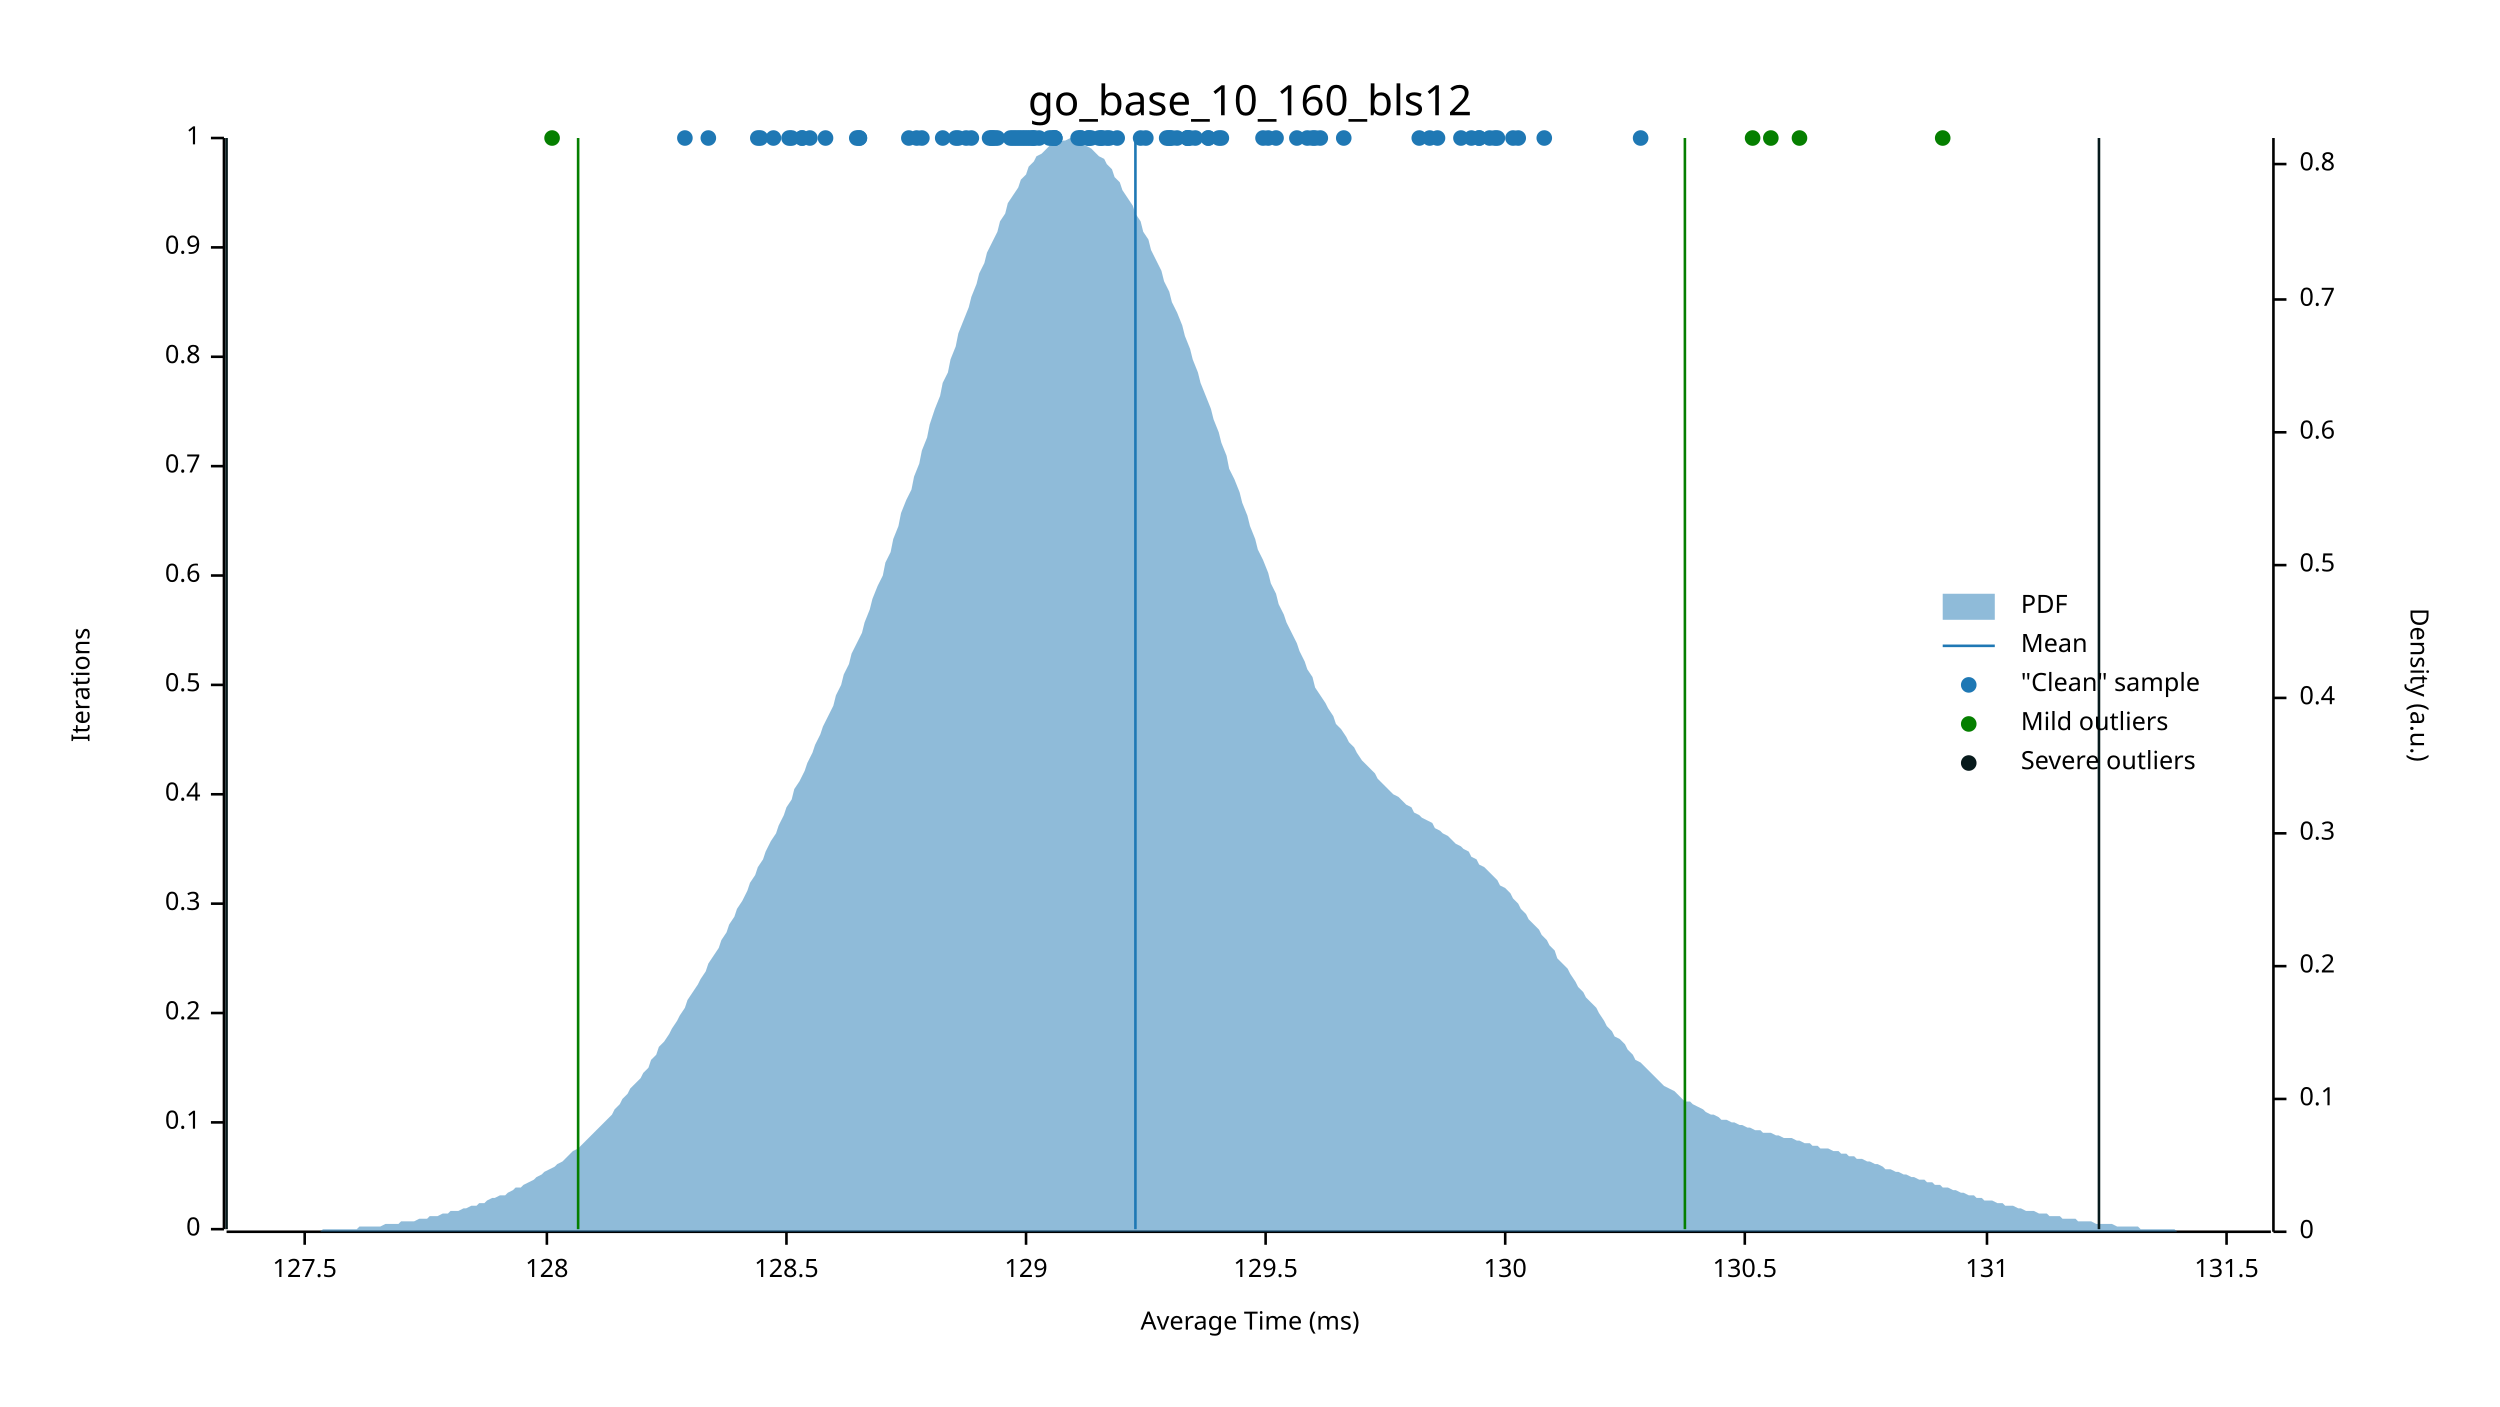
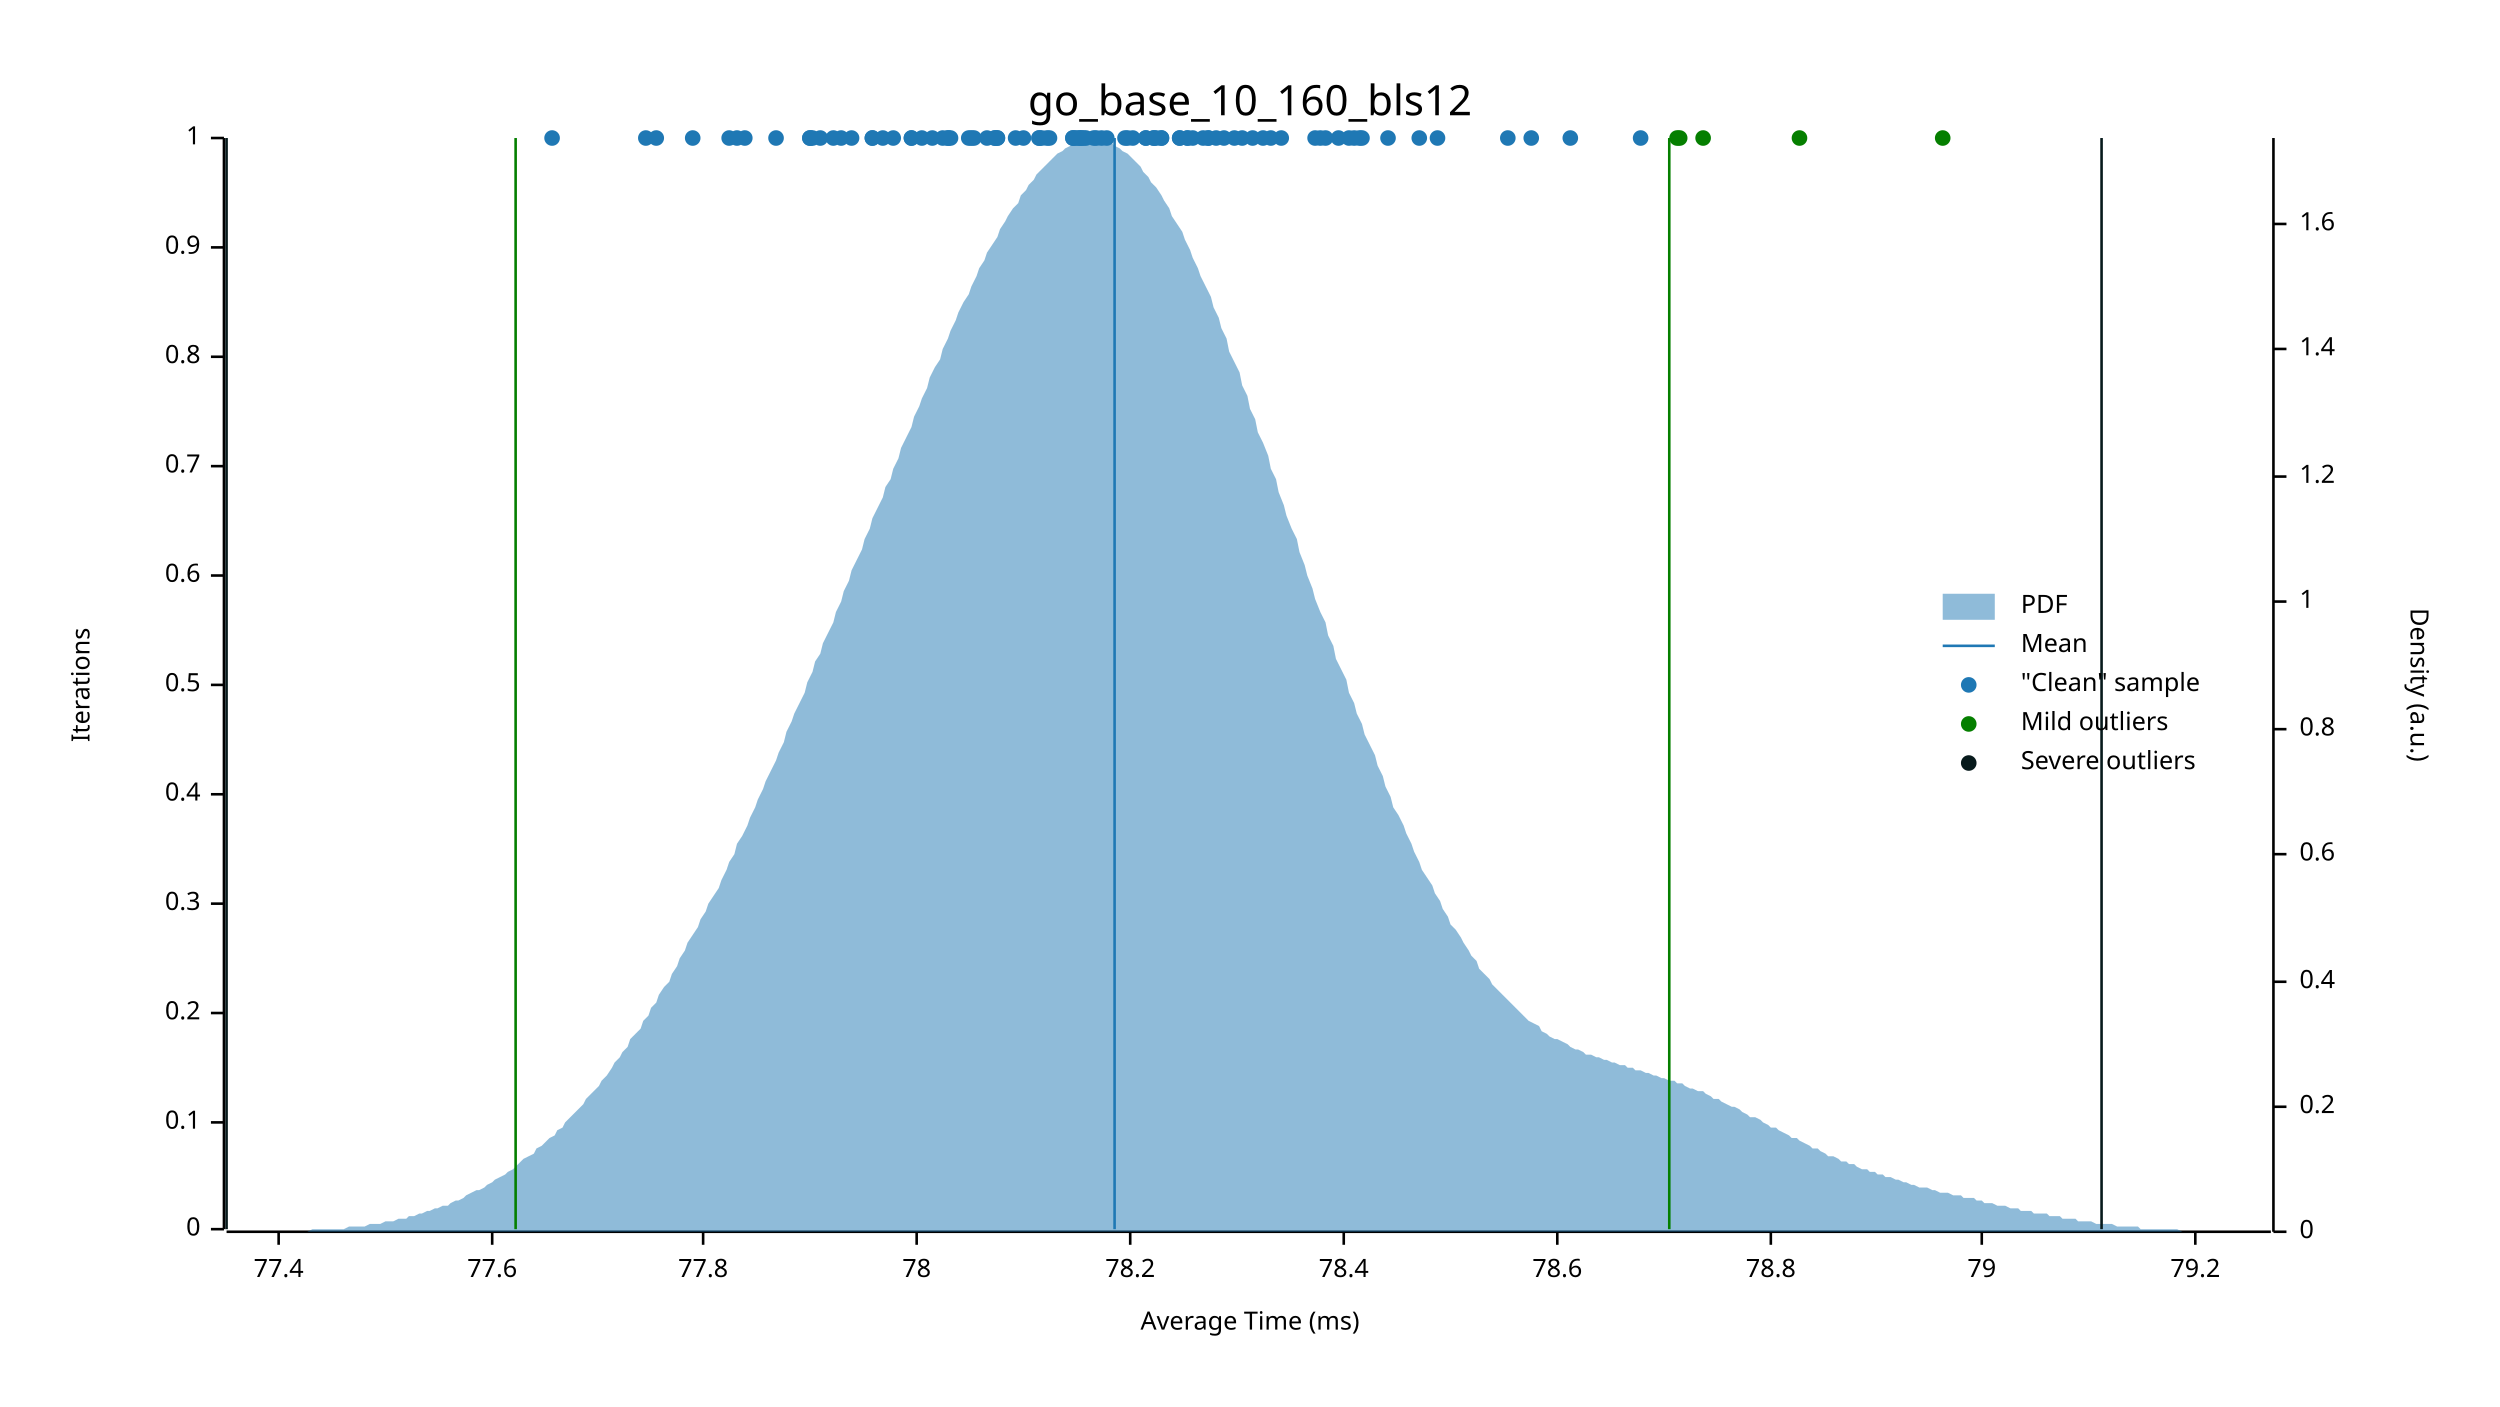
<svg xmlns="http://www.w3.org/2000/svg" width="960" height="540" viewBox="0 0 960 540">
  <text x="480" y="32" dy="0.76em" text-anchor="middle" font-family="sans-serif" font-size="16.129" opacity="1" fill="#000000">
go_base_10_160_bls12
</text>
  <text x="27" y="263" dy="0.76em" text-anchor="middle" font-family="sans-serif" font-size="9.677" opacity="1" fill="#000000" transform="rotate(270, 27, 263)">
Iterations
</text>
  <text x="480" y="513" dy="-0.5ex" text-anchor="middle" font-family="sans-serif" font-size="9.677" opacity="1" fill="#000000">
Average Time (ms)
</text>
  <polyline fill="none" opacity="1" stroke="#000000" stroke-width="1" points="86,53 86,472 " />
  <text x="77" y="472" dy="0.5ex" text-anchor="end" font-family="sans-serif" font-size="9.677" opacity="1" fill="#000000">
0
</text>
  <polyline fill="none" opacity="1" stroke="#000000" stroke-width="1" points="81,472 86,472 " />
  <text x="77" y="431" dy="0.5ex" text-anchor="end" font-family="sans-serif" font-size="9.677" opacity="1" fill="#000000">
0.1
</text>
  <polyline fill="none" opacity="1" stroke="#000000" stroke-width="1" points="81,431 86,431 " />
  <text x="77" y="389" dy="0.5ex" text-anchor="end" font-family="sans-serif" font-size="9.677" opacity="1" fill="#000000">
0.2
</text>
  <polyline fill="none" opacity="1" stroke="#000000" stroke-width="1" points="81,389 86,389 " />
  <text x="77" y="347" dy="0.5ex" text-anchor="end" font-family="sans-serif" font-size="9.677" opacity="1" fill="#000000">
0.3
</text>
  <polyline fill="none" opacity="1" stroke="#000000" stroke-width="1" points="81,347 86,347 " />
  <text x="77" y="305" dy="0.5ex" text-anchor="end" font-family="sans-serif" font-size="9.677" opacity="1" fill="#000000">
0.4
</text>
  <polyline fill="none" opacity="1" stroke="#000000" stroke-width="1" points="81,305 86,305 " />
  <text x="77" y="263" dy="0.5ex" text-anchor="end" font-family="sans-serif" font-size="9.677" opacity="1" fill="#000000">
0.5
</text>
  <polyline fill="none" opacity="1" stroke="#000000" stroke-width="1" points="81,263 86,263 " />
  <text x="77" y="221" dy="0.5ex" text-anchor="end" font-family="sans-serif" font-size="9.677" opacity="1" fill="#000000">
0.6
</text>
  <polyline fill="none" opacity="1" stroke="#000000" stroke-width="1" points="81,221 86,221 " />
  <text x="77" y="179" dy="0.5ex" text-anchor="end" font-family="sans-serif" font-size="9.677" opacity="1" fill="#000000">
0.7
</text>
  <polyline fill="none" opacity="1" stroke="#000000" stroke-width="1" points="81,179 86,179 " />
  <text x="77" y="137" dy="0.5ex" text-anchor="end" font-family="sans-serif" font-size="9.677" opacity="1" fill="#000000">
0.8
</text>
  <polyline fill="none" opacity="1" stroke="#000000" stroke-width="1" points="81,137 86,137 " />
  <text x="77" y="95" dy="0.5ex" text-anchor="end" font-family="sans-serif" font-size="9.677" opacity="1" fill="#000000">
0.9
</text>
  <polyline fill="none" opacity="1" stroke="#000000" stroke-width="1" points="81,95 86,95 " />
  <text x="77" y="53" dy="0.5ex" text-anchor="end" font-family="sans-serif" font-size="9.677" opacity="1" fill="#000000">
1
</text>
  <polyline fill="none" opacity="1" stroke="#000000" stroke-width="1" points="81,53 86,53 " />
  <polyline fill="none" opacity="1" stroke="#000000" stroke-width="1" points="87,473 872,473 " />
-   <text x="117" y="483" dy="0.76em" text-anchor="middle" font-family="sans-serif" font-size="9.677" opacity="1" fill="#000000">
- 127.5
- </text>
-   <polyline fill="none" opacity="1" stroke="#000000" stroke-width="1" points="117,473 117,478 " />
-   <text x="210" y="483" dy="0.76em" text-anchor="middle" font-family="sans-serif" font-size="9.677" opacity="1" fill="#000000">
- 128
- </text>
-   <polyline fill="none" opacity="1" stroke="#000000" stroke-width="1" points="210,473 210,478 " />
-   <text x="302" y="483" dy="0.76em" text-anchor="middle" font-family="sans-serif" font-size="9.677" opacity="1" fill="#000000">
- 128.5
- </text>
-   <polyline fill="none" opacity="1" stroke="#000000" stroke-width="1" points="302,473 302,478 " />
-   <text x="394" y="483" dy="0.76em" text-anchor="middle" font-family="sans-serif" font-size="9.677" opacity="1" fill="#000000">
- 129
- </text>
-   <polyline fill="none" opacity="1" stroke="#000000" stroke-width="1" points="394,473 394,478 " />
-   <text x="486" y="483" dy="0.76em" text-anchor="middle" font-family="sans-serif" font-size="9.677" opacity="1" fill="#000000">
- 129.5
- </text>
-   <polyline fill="none" opacity="1" stroke="#000000" stroke-width="1" points="486,473 486,478 " />
-   <text x="578" y="483" dy="0.76em" text-anchor="middle" font-family="sans-serif" font-size="9.677" opacity="1" fill="#000000">
- 130
- </text>
-   <polyline fill="none" opacity="1" stroke="#000000" stroke-width="1" points="578,473 578,478 " />
-   <text x="670" y="483" dy="0.76em" text-anchor="middle" font-family="sans-serif" font-size="9.677" opacity="1" fill="#000000">
- 130.5
- </text>
-   <polyline fill="none" opacity="1" stroke="#000000" stroke-width="1" points="670,473 670,478 " />
-   <text x="763" y="483" dy="0.76em" text-anchor="middle" font-family="sans-serif" font-size="9.677" opacity="1" fill="#000000">
- 131
- </text>
-   <polyline fill="none" opacity="1" stroke="#000000" stroke-width="1" points="763,473 763,478 " />
-   <text x="855" y="483" dy="0.76em" text-anchor="middle" font-family="sans-serif" font-size="9.677" opacity="1" fill="#000000">
- 131.5
- </text>
-   <polyline fill="none" opacity="1" stroke="#000000" stroke-width="1" points="855,473 855,478 " />
+   <text x="107" y="483" dy="0.76em" text-anchor="middle" font-family="sans-serif" font-size="9.677" opacity="1" fill="#000000">
+ 77.4
+ </text>
+   <polyline fill="none" opacity="1" stroke="#000000" stroke-width="1" points="107,473 107,478 " />
+   <text x="189" y="483" dy="0.76em" text-anchor="middle" font-family="sans-serif" font-size="9.677" opacity="1" fill="#000000">
+ 77.6
+ </text>
+   <polyline fill="none" opacity="1" stroke="#000000" stroke-width="1" points="189,473 189,478 " />
+   <text x="270" y="483" dy="0.76em" text-anchor="middle" font-family="sans-serif" font-size="9.677" opacity="1" fill="#000000">
+ 77.8
+ </text>
+   <polyline fill="none" opacity="1" stroke="#000000" stroke-width="1" points="270,473 270,478 " />
+   <text x="352" y="483" dy="0.76em" text-anchor="middle" font-family="sans-serif" font-size="9.677" opacity="1" fill="#000000">
+ 78
+ </text>
+   <polyline fill="none" opacity="1" stroke="#000000" stroke-width="1" points="352,473 352,478 " />
+   <text x="434" y="483" dy="0.76em" text-anchor="middle" font-family="sans-serif" font-size="9.677" opacity="1" fill="#000000">
+ 78.2
+ </text>
+   <polyline fill="none" opacity="1" stroke="#000000" stroke-width="1" points="434,473 434,478 " />
+   <text x="516" y="483" dy="0.76em" text-anchor="middle" font-family="sans-serif" font-size="9.677" opacity="1" fill="#000000">
+ 78.4
+ </text>
+   <polyline fill="none" opacity="1" stroke="#000000" stroke-width="1" points="516,473 516,478 " />
+   <text x="598" y="483" dy="0.76em" text-anchor="middle" font-family="sans-serif" font-size="9.677" opacity="1" fill="#000000">
+ 78.6
+ </text>
+   <polyline fill="none" opacity="1" stroke="#000000" stroke-width="1" points="598,473 598,478 " />
+   <text x="680" y="483" dy="0.76em" text-anchor="middle" font-family="sans-serif" font-size="9.677" opacity="1" fill="#000000">
+ 78.8
+ </text>
+   <polyline fill="none" opacity="1" stroke="#000000" stroke-width="1" points="680,473 680,478 " />
+   <text x="761" y="483" dy="0.76em" text-anchor="middle" font-family="sans-serif" font-size="9.677" opacity="1" fill="#000000">
+ 79
+ </text>
+   <polyline fill="none" opacity="1" stroke="#000000" stroke-width="1" points="761,473 761,478 " />
+   <text x="843" y="483" dy="0.76em" text-anchor="middle" font-family="sans-serif" font-size="9.677" opacity="1" fill="#000000">
+ 79.2
+ </text>
+   <polyline fill="none" opacity="1" stroke="#000000" stroke-width="1" points="843,473 843,478 " />
  <text x="933" y="263" dy="0.76em" text-anchor="middle" font-family="sans-serif" font-size="9.677" opacity="1" fill="#000000" transform="rotate(90, 933, 263)">
Density (a.u.)
</text>
  <polyline fill="none" opacity="1" stroke="#000000" stroke-width="1" points="873,53 873,473 " />
  <text x="883" y="473" dy="0.5ex" text-anchor="start" font-family="sans-serif" font-size="9.677" opacity="1" fill="#000000">
0
</text>
  <polyline fill="none" opacity="1" stroke="#000000" stroke-width="1" points="873,473 878,473 " />
-   <text x="883" y="422" dy="0.5ex" text-anchor="start" font-family="sans-serif" font-size="9.677" opacity="1" fill="#000000">
- 0.1
- </text>
-   <polyline fill="none" opacity="1" stroke="#000000" stroke-width="1" points="873,422 878,422 " />
-   <text x="883" y="371" dy="0.5ex" text-anchor="start" font-family="sans-serif" font-size="9.677" opacity="1" fill="#000000">
+   <text x="883" y="425" dy="0.5ex" text-anchor="start" font-family="sans-serif" font-size="9.677" opacity="1" fill="#000000">
0.2
</text>
-   <polyline fill="none" opacity="1" stroke="#000000" stroke-width="1" points="873,371 878,371 " />
-   <text x="883" y="320" dy="0.5ex" text-anchor="start" font-family="sans-serif" font-size="9.677" opacity="1" fill="#000000">
- 0.3
- </text>
-   <polyline fill="none" opacity="1" stroke="#000000" stroke-width="1" points="873,320 878,320 " />
-   <text x="883" y="268" dy="0.5ex" text-anchor="start" font-family="sans-serif" font-size="9.677" opacity="1" fill="#000000">
+   <polyline fill="none" opacity="1" stroke="#000000" stroke-width="1" points="873,425 878,425 " />
+   <text x="883" y="377" dy="0.5ex" text-anchor="start" font-family="sans-serif" font-size="9.677" opacity="1" fill="#000000">
0.4
</text>
-   <polyline fill="none" opacity="1" stroke="#000000" stroke-width="1" points="873,268 878,268 " />
-   <text x="883" y="217" dy="0.5ex" text-anchor="start" font-family="sans-serif" font-size="9.677" opacity="1" fill="#000000">
- 0.5
- </text>
-   <polyline fill="none" opacity="1" stroke="#000000" stroke-width="1" points="873,217 878,217 " />
-   <text x="883" y="166" dy="0.5ex" text-anchor="start" font-family="sans-serif" font-size="9.677" opacity="1" fill="#000000">
+   <polyline fill="none" opacity="1" stroke="#000000" stroke-width="1" points="873,377 878,377 " />
+   <text x="883" y="328" dy="0.5ex" text-anchor="start" font-family="sans-serif" font-size="9.677" opacity="1" fill="#000000">
0.6
</text>
-   <polyline fill="none" opacity="1" stroke="#000000" stroke-width="1" points="873,166 878,166 " />
-   <text x="883" y="115" dy="0.5ex" text-anchor="start" font-family="sans-serif" font-size="9.677" opacity="1" fill="#000000">
- 0.7
- </text>
-   <polyline fill="none" opacity="1" stroke="#000000" stroke-width="1" points="873,115 878,115 " />
-   <text x="883" y="63" dy="0.5ex" text-anchor="start" font-family="sans-serif" font-size="9.677" opacity="1" fill="#000000">
+   <polyline fill="none" opacity="1" stroke="#000000" stroke-width="1" points="873,328 878,328 " />
+   <text x="883" y="280" dy="0.5ex" text-anchor="start" font-family="sans-serif" font-size="9.677" opacity="1" fill="#000000">
0.8
</text>
-   <polyline fill="none" opacity="1" stroke="#000000" stroke-width="1" points="873,63 878,63 " />
-   <polygon opacity="0.5" fill="#1F78B4" points="87,473 88,473 90,473 91,473 93,473 94,473 96,473 98,473 99,473 101,473 102,473 104,473 105,473 107,473 109,473 110,473 112,473 113,473 115,473 116,473 118,473 120,473 121,473 123,473 124,472 126,472 127,472 129,472 131,472 132,472 134,472 135,472 137,472 138,471 140,471 142,471 143,471 145,471 146,471 148,470 150,470 151,470 153,470 154,469 156,469 157,469 159,469 161,468 162,468 164,468 165,467 167,467 168,467 170,466 172,466 173,465 175,465 176,465 178,464 179,464 181,463 183,463 184,462 186,462 187,461 189,460 190,460 192,459 194,459 195,458 197,457 198,456 200,456 201,455 203,454 205,453 206,452 208,451 209,450 211,449 213,448 214,447 216,446 217,445 219,443 220,442 222,441 224,439 225,438 227,436 228,435 230,433 231,432 233,430 235,428 236,426 238,424 239,422 241,420 242,418 244,416 246,414 247,412 249,410 250,407 252,405 253,402 255,400 257,397 258,395 260,392 261,390 263,387 264,384 266,381 268,378 269,376 271,373 272,370 274,367 276,364 277,361 279,358 280,355 282,352 283,349 285,346 287,342 288,339 290,336 291,333 293,330 294,327 296,323 298,320 299,317 301,313 302,310 304,307 305,303 307,300 309,296 310,293 312,289 313,286 315,282 316,279 318,275 320,271 321,267 323,263 324,259 326,255 327,251 329,247 331,243 332,239 334,234 335,230 337,225 339,221 340,216 342,212 343,207 345,202 346,197 348,192 350,188 351,183 353,178 354,173 356,168 357,163 359,157 361,152 362,147 364,143 365,138 367,133 368,128 370,123 372,118 373,114 375,109 376,105 378,101 379,97 381,93 383,89 384,85 386,82 387,78 389,75 391,72 392,69 394,67 395,64 397,62 398,60 400,59 402,57 403,56 405,55 406,54 408,54 409,54 411,53 413,54 414,54 416,55 417,56 419,57 420,58 422,60 424,61 425,63 427,65 428,68 430,70 431,73 433,76 435,79 436,82 438,85 439,89 441,92 442,96 444,100 446,104 447,108 449,112 450,116 452,120 454,125 455,129 457,134 458,138 460,143 461,147 463,152 465,157 466,161 468,166 469,170 471,175 472,180 474,184 476,189 477,193 479,198 480,202 482,207 483,211 485,215 487,220 488,224 490,228 491,232 493,236 494,239 496,243 498,247 499,250 501,254 502,257 504,260 505,264 507,267 509,270 510,272 512,275 513,278 515,280 517,283 518,285 520,287 521,289 523,292 524,293 526,295 528,297 529,299 531,301 532,302 534,304 535,305 537,306 539,308 540,309 542,310 543,312 545,313 546,314 548,315 550,316 551,318 553,319 554,320 556,321 557,322 559,324 561,325 562,326 564,327 565,329 567,330 568,332 570,333 572,335 573,336 575,338 576,340 578,341 580,343 581,345 583,347 584,349 586,351 587,353 589,355 591,357 592,359 594,361 595,363 597,365 598,368 600,370 602,372 603,374 605,377 606,379 608,381 609,383 611,385 613,387 614,389 616,392 617,394 619,396 620,398 622,399 624,401 625,403 627,405 628,407 630,408 632,410 633,411 635,413 636,414 638,416 639,417 641,418 643,419 644,420 646,422 647,423 649,423 650,424 652,425 654,426 655,427 657,428 658,428 660,429 661,430 663,430 665,431 666,431 668,432 669,432 671,433 672,433 674,434 676,434 677,435 679,435 680,435 682,436 683,436 685,437 687,437 688,437 690,438 691,438 693,439 695,439 696,440 698,440 699,441 701,441 702,441 704,442 706,442 707,443 709,443 710,444 712,444 713,445 715,445 717,446 718,446 720,447 721,447 723,448 724,449 726,449 728,450 729,450 731,451 732,451 734,452 735,452 737,453 739,453 740,454 742,454 743,455 745,455 746,456 748,456 750,457 751,457 753,458 754,458 756,459 758,459 759,460 761,460 762,461 764,461 765,461 767,462 769,462 770,463 772,463 773,463 775,464 776,464 778,465 780,465 781,465 783,466 784,466 786,466 787,467 789,467 791,467 792,468 794,468 795,468 797,468 798,469 800,469 802,469 803,469 805,470 806,470 808,470 809,470 811,470 813,471 814,471 816,471 817,471 819,471 821,471 822,472 824,472 825,472 827,472 828,472 830,472 832,472 833,472 835,472 836,473 838,473 839,473 841,473 843,473 844,473 846,473 847,473 849,473 850,473 852,473 854,473 855,473 857,473 858,473 860,473 861,473 863,473 865,473 866,473 868,473 869,473 871,473 873,473 873,473 87,473 " />
-   <polyline fill="none" opacity="1" stroke="#1F78B4" stroke-width="1" points="436,472 436,53 " />
-   <polyline fill="none" opacity="1" stroke="#057F00" stroke-width="1" points="222,472 222,53 " />
-   <polyline fill="none" opacity="1" stroke="#057F00" stroke-width="1" points="647,472 647,53 " />
+   <polyline fill="none" opacity="1" stroke="#000000" stroke-width="1" points="873,280 878,280 " />
+   <text x="883" y="231" dy="0.5ex" text-anchor="start" font-family="sans-serif" font-size="9.677" opacity="1" fill="#000000">
+ 1
+ </text>
+   <polyline fill="none" opacity="1" stroke="#000000" stroke-width="1" points="873,231 878,231 " />
+   <text x="883" y="183" dy="0.5ex" text-anchor="start" font-family="sans-serif" font-size="9.677" opacity="1" fill="#000000">
+ 1.2
+ </text>
+   <polyline fill="none" opacity="1" stroke="#000000" stroke-width="1" points="873,183 878,183 " />
+   <text x="883" y="134" dy="0.5ex" text-anchor="start" font-family="sans-serif" font-size="9.677" opacity="1" fill="#000000">
+ 1.4
+ </text>
+   <polyline fill="none" opacity="1" stroke="#000000" stroke-width="1" points="873,134 878,134 " />
+   <text x="883" y="86" dy="0.5ex" text-anchor="start" font-family="sans-serif" font-size="9.677" opacity="1" fill="#000000">
+ 1.6
+ </text>
+   <polyline fill="none" opacity="1" stroke="#000000" stroke-width="1" points="873,86 878,86 " />
+   <polygon opacity="0.5" fill="#1F78B4" points="87,473 88,473 90,473 91,473 93,473 94,473 96,473 98,473 99,473 101,473 102,473 104,473 105,473 107,473 109,473 110,473 112,473 113,473 115,473 116,473 118,473 120,472 121,472 123,472 124,472 126,472 127,472 129,472 131,472 132,472 134,471 135,471 137,471 138,471 140,471 142,470 143,470 145,470 146,470 148,469 150,469 151,469 153,468 154,468 156,468 157,467 159,467 161,466 162,466 164,465 165,465 167,464 168,464 170,463 172,463 173,462 175,461 176,461 178,460 179,459 181,458 183,457 184,457 186,456 187,455 189,454 190,453 192,452 194,451 195,450 197,449 198,448 200,446 201,445 203,444 205,443 206,441 208,440 209,439 211,437 213,436 214,434 216,433 217,431 219,429 220,428 222,426 224,424 225,422 227,420 228,419 230,417 231,415 233,413 235,410 236,408 238,406 239,404 241,402 242,399 244,397 246,395 247,392 249,390 250,387 252,385 253,382 255,379 257,377 258,374 260,371 261,368 263,365 264,362 266,359 268,356 269,353 271,350 272,347 274,344 276,341 277,338 279,334 280,331 282,328 283,324 285,321 287,317 288,314 290,310 291,307 293,303 294,300 296,296 298,292 299,289 301,285 302,281 304,277 305,274 307,270 309,266 310,262 312,258 313,254 315,251 316,247 318,243 320,239 321,235 323,231 324,227 326,223 327,219 329,215 331,211 332,207 334,203 335,199 337,195 339,191 340,187 342,184 343,180 345,176 346,172 348,168 350,164 351,160 353,156 354,153 356,149 357,145 359,141 361,138 362,134 364,130 365,127 367,123 368,120 370,116 372,113 373,110 375,106 376,103 378,100 379,97 381,94 383,91 384,88 386,85 387,83 389,80 391,78 392,75 394,73 395,71 397,69 398,67 400,65 402,63 403,62 405,60 406,59 408,58 409,57 411,56 413,55 414,54 416,54 417,54 419,54 420,53 422,54 424,54 425,54 427,55 428,56 430,57 431,58 433,59 435,61 436,62 438,64 439,66 441,68 442,70 444,72 446,75 447,77 449,80 450,83 452,86 454,89 455,92 457,96 458,99 460,103 461,106 463,110 465,114 466,118 468,122 469,126 471,130 472,135 474,139 476,143 477,148 479,152 480,157 482,161 483,166 485,170 487,175 488,180 490,184 491,189 493,194 494,198 496,203 498,207 499,212 501,217 502,221 504,226 505,230 507,235 509,239 510,244 512,248 513,253 515,257 517,261 518,266 520,270 521,274 523,278 524,282 526,286 528,290 529,294 531,298 532,302 534,306 535,310 537,313 539,317 540,320 542,324 543,327 545,331 546,334 548,337 550,340 551,343 553,346 554,349 556,352 557,355 559,357 561,360 562,362 564,365 565,367 567,369 568,372 570,374 572,376 573,378 575,380 576,381 578,383 580,385 581,386 583,388 584,389 586,391 587,392 589,393 591,394 592,396 594,397 595,398 597,399 598,399 600,400 602,401 603,402 605,403 606,403 608,404 609,405 611,405 613,406 614,406 616,407 617,407 619,408 620,408 622,409 624,409 625,410 627,410 628,411 630,411 632,412 633,412 635,413 636,413 638,414 639,414 641,415 643,415 644,416 646,416 647,417 649,418 650,418 652,419 654,419 655,420 657,421 658,422 660,422 661,423 663,424 665,425 666,425 668,426 669,427 671,428 672,429 674,429 676,430 677,431 679,432 680,433 682,433 683,434 685,435 687,436 688,437 690,437 691,438 693,439 695,440 696,441 698,441 699,442 701,443 702,444 704,444 706,445 707,446 709,446 710,447 712,447 713,448 715,449 717,449 718,450 720,450 721,451 723,451 724,452 726,452 728,453 729,453 731,454 732,454 734,455 735,455 737,456 739,456 740,456 742,457 743,457 745,458 746,458 748,458 750,459 751,459 753,459 754,460 756,460 758,460 759,461 761,461 762,462 764,462 765,462 767,463 769,463 770,463 772,464 773,464 775,464 776,465 778,465 780,465 781,466 783,466 784,466 786,466 787,467 789,467 791,467 792,468 794,468 795,468 797,468 798,469 800,469 802,469 803,469 805,470 806,470 808,470 809,470 811,470 813,471 814,471 816,471 817,471 819,471 821,471 822,472 824,472 825,472 827,472 828,472 830,472 832,472 833,472 835,472 836,472 838,473 839,473 841,473 843,473 844,473 846,473 847,473 849,473 850,473 852,473 854,473 855,473 857,473 858,473 860,473 861,473 863,473 865,473 866,473 868,473 869,473 871,473 873,473 873,473 87,473 " />
+   <polyline fill="none" opacity="1" stroke="#1F78B4" stroke-width="1" points="428,472 428,53 " />
+   <polyline fill="none" opacity="1" stroke="#057F00" stroke-width="1" points="198,472 198,53 " />
+   <polyline fill="none" opacity="1" stroke="#057F00" stroke-width="1" points="641,472 641,53 " />
  <polyline fill="none" opacity="1" stroke="#071A1C" stroke-width="1" points="87,472 87,53 " />
-   <polyline fill="none" opacity="1" stroke="#071A1C" stroke-width="1" points="806,472 806,53 " />
+   <polyline fill="none" opacity="1" stroke="#071A1C" stroke-width="1" points="807,472 807,53 " />
+   <circle cx="470" cy="53" r="3" opacity="1" fill="#1F78B4" stroke="none" stroke-width="1" />
+   <circle cx="425" cy="53" r="3" opacity="1" fill="#1F78B4" stroke="none" stroke-width="1" />
+   <circle cx="433" cy="53" r="3" opacity="1" fill="#1F78B4" stroke="none" stroke-width="1" />
+   <circle cx="421" cy="53" r="3" opacity="1" fill="#1F78B4" stroke="none" stroke-width="1" />
+   <circle cx="462" cy="53" r="3" opacity="1" fill="#1F78B4" stroke="none" stroke-width="1" />
+   <circle cx="403" cy="53" r="3" opacity="1" fill="#1F78B4" stroke="none" stroke-width="1" />
+   <circle cx="412" cy="53" r="3" opacity="1" fill="#1F78B4" stroke="none" stroke-width="1" />
+   <circle cx="298" cy="53" r="3" opacity="1" fill="#1F78B4" stroke="none" stroke-width="1" />
+   <circle cx="372" cy="53" r="3" opacity="1" fill="#1F78B4" stroke="none" stroke-width="1" />
+   <circle cx="440" cy="53" r="3" opacity="1" fill="#1F78B4" stroke="none" stroke-width="1" />
+   <circle cx="456" cy="53" r="3" opacity="1" fill="#1F78B4" stroke="none" stroke-width="1" />
+   <circle cx="416" cy="53" r="3" opacity="1" fill="#1F78B4" stroke="none" stroke-width="1" />
+   <circle cx="358" cy="53" r="3" opacity="1" fill="#1F78B4" stroke="none" stroke-width="1" />
+   <circle cx="523" cy="53" r="3" opacity="1" fill="#1F78B4" stroke="none" stroke-width="1" />
+   <circle cx="420" cy="53" r="3" opacity="1" fill="#1F78B4" stroke="none" stroke-width="1" />
+   <circle cx="505" cy="53" r="3" opacity="1" fill="#1F78B4" stroke="none" stroke-width="1" />
+   <circle cx="390" cy="53" r="3" opacity="1" fill="#1F78B4" stroke="none" stroke-width="1" />
+   <circle cx="311" cy="53" r="3" opacity="1" fill="#1F78B4" stroke="none" stroke-width="1" />
+   <circle cx="343" cy="53" r="3" opacity="1" fill="#1F78B4" stroke="none" stroke-width="1" />
+   <circle cx="399" cy="53" r="3" opacity="1" fill="#1F78B4" stroke="none" stroke-width="1" />
+   <circle cx="248" cy="53" r="3" opacity="1" fill="#1F78B4" stroke="none" stroke-width="1" />
+   <circle cx="464" cy="53" r="3" opacity="1" fill="#1F78B4" stroke="none" stroke-width="1" />
+   <circle cx="415" cy="53" r="3" opacity="1" fill="#1F78B4" stroke="none" stroke-width="1" />
+   <circle cx="446" cy="53" r="3" opacity="1" fill="#1F78B4" stroke="none" stroke-width="1" />
+   <circle cx="481" cy="53" r="3" opacity="1" fill="#1F78B4" stroke="none" stroke-width="1" />
+   <circle cx="252" cy="53" r="3" opacity="1" fill="#1F78B4" stroke="none" stroke-width="1" />
+   <circle cx="323" cy="53" r="3" opacity="1" fill="#1F78B4" stroke="none" stroke-width="1" />
+   <circle cx="400" cy="53" r="3" opacity="1" fill="#1F78B4" stroke="none" stroke-width="1" />
+   <circle cx="350" cy="53" r="3" opacity="1" fill="#1F78B4" stroke="none" stroke-width="1" />
+   <circle cx="402" cy="53" r="3" opacity="1" fill="#1F78B4" stroke="none" stroke-width="1" />
+   <circle cx="373" cy="53" r="3" opacity="1" fill="#1F78B4" stroke="none" stroke-width="1" />
+   <circle cx="453" cy="53" r="3" opacity="1" fill="#1F78B4" stroke="none" stroke-width="1" />
+   <circle cx="311" cy="53" r="3" opacity="1" fill="#1F78B4" stroke="none" stroke-width="1" />
+   <circle cx="413" cy="53" r="3" opacity="1" fill="#1F78B4" stroke="none" stroke-width="1" />
+   <circle cx="458" cy="53" r="3" opacity="1" fill="#1F78B4" stroke="none" stroke-width="1" />
+   <circle cx="383" cy="53" r="3" opacity="1" fill="#1F78B4" stroke="none" stroke-width="1" />
+   <circle cx="453" cy="53" r="3" opacity="1" fill="#1F78B4" stroke="none" stroke-width="1" />
+   <circle cx="364" cy="53" r="3" opacity="1" fill="#1F78B4" stroke="none" stroke-width="1" />
+   <circle cx="435" cy="53" r="3" opacity="1" fill="#1F78B4" stroke="none" stroke-width="1" />
+   <circle cx="212" cy="53" r="3" opacity="1" fill="#1F78B4" stroke="none" stroke-width="1" />
+   <circle cx="533" cy="53" r="3" opacity="1" fill="#1F78B4" stroke="none" stroke-width="1" />
+   <circle cx="514" cy="53" r="3" opacity="1" fill="#1F78B4" stroke="none" stroke-width="1" />
+   <circle cx="603" cy="53" r="3" opacity="1" fill="#1F78B4" stroke="none" stroke-width="1" />
+   <circle cx="474" cy="53" r="3" opacity="1" fill="#1F78B4" stroke="none" stroke-width="1" />
+   <circle cx="545" cy="53" r="3" opacity="1" fill="#1F78B4" stroke="none" stroke-width="1" />
+   <circle cx="374" cy="53" r="3" opacity="1" fill="#1F78B4" stroke="none" stroke-width="1" />
+   <circle cx="327" cy="53" r="3" opacity="1" fill="#1F78B4" stroke="none" stroke-width="1" />
+   <circle cx="362" cy="53" r="3" opacity="1" fill="#1F78B4" stroke="none" stroke-width="1" />
+   <circle cx="412" cy="53" r="3" opacity="1" fill="#1F78B4" stroke="none" stroke-width="1" />
+   <circle cx="423" cy="53" r="3" opacity="1" fill="#1F78B4" stroke="none" stroke-width="1" />
+   <circle cx="393" cy="53" r="3" opacity="1" fill="#1F78B4" stroke="none" stroke-width="1" />
+   <circle cx="350" cy="53" r="3" opacity="1" fill="#1F78B4" stroke="none" stroke-width="1" />
+   <circle cx="415" cy="53" r="3" opacity="1" fill="#1F78B4" stroke="none" stroke-width="1" />
+   <circle cx="446" cy="53" r="3" opacity="1" fill="#1F78B4" stroke="none" stroke-width="1" />
  <circle cx="630" cy="53" r="3" opacity="1" fill="#1F78B4" stroke="none" stroke-width="1" />
-   <circle cx="516" cy="53" r="3" opacity="1" fill="#1F78B4" stroke="none" stroke-width="1" />
-   <circle cx="429" cy="53" r="3" opacity="1" fill="#1F78B4" stroke="none" stroke-width="1" />
-   <circle cx="504" cy="53" r="3" opacity="1" fill="#1F78B4" stroke="none" stroke-width="1" />
+   <circle cx="354" cy="53" r="3" opacity="1" fill="#1F78B4" stroke="none" stroke-width="1" />
+   <circle cx="509" cy="53" r="3" opacity="1" fill="#1F78B4" stroke="none" stroke-width="1" />
+   <circle cx="382" cy="53" r="3" opacity="1" fill="#1F78B4" stroke="none" stroke-width="1" />
+   <circle cx="518" cy="53" r="3" opacity="1" fill="#1F78B4" stroke="none" stroke-width="1" />
+   <circle cx="283" cy="53" r="3" opacity="1" fill="#1F78B4" stroke="none" stroke-width="1" />
+   <circle cx="488" cy="53" r="3" opacity="1" fill="#1F78B4" stroke="none" stroke-width="1" />
+   <circle cx="335" cy="53" r="3" opacity="1" fill="#1F78B4" stroke="none" stroke-width="1" />
+   <circle cx="379" cy="53" r="3" opacity="1" fill="#1F78B4" stroke="none" stroke-width="1" />
+   <circle cx="417" cy="53" r="3" opacity="1" fill="#1F78B4" stroke="none" stroke-width="1" />
+   <circle cx="456" cy="53" r="3" opacity="1" fill="#1F78B4" stroke="none" stroke-width="1" />
+   <circle cx="383" cy="53" r="3" opacity="1" fill="#1F78B4" stroke="none" stroke-width="1" />
+   <circle cx="315" cy="53" r="3" opacity="1" fill="#1F78B4" stroke="none" stroke-width="1" />
+   <circle cx="464" cy="53" r="3" opacity="1" fill="#1F78B4" stroke="none" stroke-width="1" />
+   <circle cx="335" cy="53" r="3" opacity="1" fill="#1F78B4" stroke="none" stroke-width="1" />
+   <circle cx="443" cy="53" r="3" opacity="1" fill="#1F78B4" stroke="none" stroke-width="1" />
+   <circle cx="365" cy="53" r="3" opacity="1" fill="#1F78B4" stroke="none" stroke-width="1" />
+   <circle cx="280" cy="53" r="3" opacity="1" fill="#1F78B4" stroke="none" stroke-width="1" />
+   <circle cx="444" cy="53" r="3" opacity="1" fill="#1F78B4" stroke="none" stroke-width="1" />
+   <circle cx="552" cy="53" r="3" opacity="1" fill="#1F78B4" stroke="none" stroke-width="1" />
+   <circle cx="432" cy="53" r="3" opacity="1" fill="#1F78B4" stroke="none" stroke-width="1" />
+   <circle cx="588" cy="53" r="3" opacity="1" fill="#1F78B4" stroke="none" stroke-width="1" />
+   <circle cx="364" cy="53" r="3" opacity="1" fill="#1F78B4" stroke="none" stroke-width="1" />
+   <circle cx="312" cy="53" r="3" opacity="1" fill="#1F78B4" stroke="none" stroke-width="1" />
+   <circle cx="492" cy="53" r="3" opacity="1" fill="#1F78B4" stroke="none" stroke-width="1" />
+   <circle cx="443" cy="53" r="3" opacity="1" fill="#1F78B4" stroke="none" stroke-width="1" />
+   <circle cx="266" cy="53" r="3" opacity="1" fill="#1F78B4" stroke="none" stroke-width="1" />
+   <circle cx="520" cy="53" r="3" opacity="1" fill="#1F78B4" stroke="none" stroke-width="1" />
+   <circle cx="507" cy="53" r="3" opacity="1" fill="#1F78B4" stroke="none" stroke-width="1" />
  <circle cx="440" cy="53" r="3" opacity="1" fill="#1F78B4" stroke="none" stroke-width="1" />
-   <circle cx="381" cy="53" r="3" opacity="1" fill="#1F78B4" stroke="none" stroke-width="1" />
-   <circle cx="396" cy="53" r="3" opacity="1" fill="#1F78B4" stroke="none" stroke-width="1" />
-   <circle cx="457" cy="53" r="3" opacity="1" fill="#1F78B4" stroke="none" stroke-width="1" />
-   <circle cx="395" cy="53" r="3" opacity="1" fill="#1F78B4" stroke="none" stroke-width="1" />
-   <circle cx="352" cy="53" r="3" opacity="1" fill="#1F78B4" stroke="none" stroke-width="1" />
-   <circle cx="593" cy="53" r="3" opacity="1" fill="#1F78B4" stroke="none" stroke-width="1" />
-   <circle cx="415" cy="53" r="3" opacity="1" fill="#1F78B4" stroke="none" stroke-width="1" />
-   <circle cx="545" cy="53" r="3" opacity="1" fill="#1F78B4" stroke="none" stroke-width="1" />
-   <circle cx="583" cy="53" r="3" opacity="1" fill="#1F78B4" stroke="none" stroke-width="1" />
-   <circle cx="568" cy="53" r="3" opacity="1" fill="#1F78B4" stroke="none" stroke-width="1" />
-   <circle cx="415" cy="53" r="3" opacity="1" fill="#1F78B4" stroke="none" stroke-width="1" />
-   <circle cx="464" cy="53" r="3" opacity="1" fill="#1F78B4" stroke="none" stroke-width="1" />
+   <circle cx="382" cy="53" r="3" opacity="1" fill="#1F78B4" stroke="none" stroke-width="1" />
+   <circle cx="579" cy="53" r="3" opacity="1" fill="#1F78B4" stroke="none" stroke-width="1" />
+   <circle cx="399" cy="53" r="3" opacity="1" fill="#1F78B4" stroke="none" stroke-width="1" />
  <circle cx="414" cy="53" r="3" opacity="1" fill="#1F78B4" stroke="none" stroke-width="1" />
-   <circle cx="452" cy="53" r="3" opacity="1" fill="#1F78B4" stroke="none" stroke-width="1" />
-   <circle cx="399" cy="53" r="3" opacity="1" fill="#1F78B4" stroke="none" stroke-width="1" />
-   <circle cx="456" cy="53" r="3" opacity="1" fill="#1F78B4" stroke="none" stroke-width="1" />
-   <circle cx="367" cy="53" r="3" opacity="1" fill="#1F78B4" stroke="none" stroke-width="1" />
-   <circle cx="403" cy="53" r="3" opacity="1" fill="#1F78B4" stroke="none" stroke-width="1" />
-   <circle cx="561" cy="53" r="3" opacity="1" fill="#1F78B4" stroke="none" stroke-width="1" />
-   <circle cx="419" cy="53" r="3" opacity="1" fill="#1F78B4" stroke="none" stroke-width="1" />
-   <circle cx="380" cy="53" r="3" opacity="1" fill="#1F78B4" stroke="none" stroke-width="1" />
-   <circle cx="549" cy="53" r="3" opacity="1" fill="#1F78B4" stroke="none" stroke-width="1" />
-   <circle cx="405" cy="53" r="3" opacity="1" fill="#1F78B4" stroke="none" stroke-width="1" />
-   <circle cx="292" cy="53" r="3" opacity="1" fill="#1F78B4" stroke="none" stroke-width="1" />
-   <circle cx="388" cy="53" r="3" opacity="1" fill="#1F78B4" stroke="none" stroke-width="1" />
-   <circle cx="490" cy="53" r="3" opacity="1" fill="#1F78B4" stroke="none" stroke-width="1" />
-   <circle cx="505" cy="53" r="3" opacity="1" fill="#1F78B4" stroke="none" stroke-width="1" />
-   <circle cx="487" cy="53" r="3" opacity="1" fill="#1F78B4" stroke="none" stroke-width="1" />
-   <circle cx="448" cy="53" r="3" opacity="1" fill="#1F78B4" stroke="none" stroke-width="1" />
-   <circle cx="329" cy="53" r="3" opacity="1" fill="#1F78B4" stroke="none" stroke-width="1" />
-   <circle cx="392" cy="53" r="3" opacity="1" fill="#1F78B4" stroke="none" stroke-width="1" />
-   <circle cx="330" cy="53" r="3" opacity="1" fill="#1F78B4" stroke="none" stroke-width="1" />
-   <circle cx="502" cy="53" r="3" opacity="1" fill="#1F78B4" stroke="none" stroke-width="1" />
+   <circle cx="477" cy="53" r="3" opacity="1" fill="#1F78B4" stroke="none" stroke-width="1" />
  <circle cx="485" cy="53" r="3" opacity="1" fill="#1F78B4" stroke="none" stroke-width="1" />
-   <circle cx="263" cy="53" r="3" opacity="1" fill="#1F78B4" stroke="none" stroke-width="1" />
-   <circle cx="449" cy="53" r="3" opacity="1" fill="#1F78B4" stroke="none" stroke-width="1" />
-   <circle cx="464" cy="53" r="3" opacity="1" fill="#1F78B4" stroke="none" stroke-width="1" />
-   <circle cx="397" cy="53" r="3" opacity="1" fill="#1F78B4" stroke="none" stroke-width="1" />
-   <circle cx="498" cy="53" r="3" opacity="1" fill="#1F78B4" stroke="none" stroke-width="1" />
-   <circle cx="291" cy="53" r="3" opacity="1" fill="#1F78B4" stroke="none" stroke-width="1" />
-   <circle cx="423" cy="53" r="3" opacity="1" fill="#1F78B4" stroke="none" stroke-width="1" />
-   <circle cx="317" cy="53" r="3" opacity="1" fill="#1F78B4" stroke="none" stroke-width="1" />
-   <circle cx="423" cy="53" r="3" opacity="1" fill="#1F78B4" stroke="none" stroke-width="1" />
-   <circle cx="304" cy="53" r="3" opacity="1" fill="#1F78B4" stroke="none" stroke-width="1" />
-   <circle cx="425" cy="53" r="3" opacity="1" fill="#1F78B4" stroke="none" stroke-width="1" />
-   <circle cx="575" cy="53" r="3" opacity="1" fill="#1F78B4" stroke="none" stroke-width="1" />
-   <circle cx="383" cy="53" r="3" opacity="1" fill="#1F78B4" stroke="none" stroke-width="1" />
-   <circle cx="572" cy="53" r="3" opacity="1" fill="#1F78B4" stroke="none" stroke-width="1" />
-   <circle cx="303" cy="53" r="3" opacity="1" fill="#1F78B4" stroke="none" stroke-width="1" />
-   <circle cx="468" cy="53" r="3" opacity="1" fill="#1F78B4" stroke="none" stroke-width="1" />
-   <circle cx="422" cy="53" r="3" opacity="1" fill="#1F78B4" stroke="none" stroke-width="1" />
-   <circle cx="450" cy="53" r="3" opacity="1" fill="#1F78B4" stroke="none" stroke-width="1" />
-   <circle cx="371" cy="53" r="3" opacity="1" fill="#1F78B4" stroke="none" stroke-width="1" />
-   <circle cx="449" cy="53" r="3" opacity="1" fill="#1F78B4" stroke="none" stroke-width="1" />
-   <circle cx="574" cy="53" r="3" opacity="1" fill="#1F78B4" stroke="none" stroke-width="1" />
-   <circle cx="382" cy="53" r="3" opacity="1" fill="#1F78B4" stroke="none" stroke-width="1" />
-   <circle cx="381" cy="53" r="3" opacity="1" fill="#1F78B4" stroke="none" stroke-width="1" />
-   <circle cx="389" cy="53" r="3" opacity="1" fill="#1F78B4" stroke="none" stroke-width="1" />
-   <circle cx="354" cy="53" r="3" opacity="1" fill="#1F78B4" stroke="none" stroke-width="1" />
-   <circle cx="426" cy="53" r="3" opacity="1" fill="#1F78B4" stroke="none" stroke-width="1" />
-   <circle cx="311" cy="53" r="3" opacity="1" fill="#1F78B4" stroke="none" stroke-width="1" />
-   <circle cx="418" cy="53" r="3" opacity="1" fill="#1F78B4" stroke="none" stroke-width="1" />
-   <circle cx="272" cy="53" r="3" opacity="1" fill="#1F78B4" stroke="none" stroke-width="1" />
-   <circle cx="456" cy="53" r="3" opacity="1" fill="#1F78B4" stroke="none" stroke-width="1" />
-   <circle cx="405" cy="53" r="3" opacity="1" fill="#1F78B4" stroke="none" stroke-width="1" />
-   <circle cx="308" cy="53" r="3" opacity="1" fill="#1F78B4" stroke="none" stroke-width="1" />
-   <circle cx="456" cy="53" r="3" opacity="1" fill="#1F78B4" stroke="none" stroke-width="1" />
-   <circle cx="405" cy="53" r="3" opacity="1" fill="#1F78B4" stroke="none" stroke-width="1" />
-   <circle cx="297" cy="53" r="3" opacity="1" fill="#1F78B4" stroke="none" stroke-width="1" />
-   <circle cx="390" cy="53" r="3" opacity="1" fill="#1F78B4" stroke="none" stroke-width="1" />
-   <circle cx="308" cy="53" r="3" opacity="1" fill="#1F78B4" stroke="none" stroke-width="1" />
-   <circle cx="373" cy="53" r="3" opacity="1" fill="#1F78B4" stroke="none" stroke-width="1" />
-   <circle cx="349" cy="53" r="3" opacity="1" fill="#1F78B4" stroke="none" stroke-width="1" />
-   <circle cx="438" cy="53" r="3" opacity="1" fill="#1F78B4" stroke="none" stroke-width="1" />
-   <circle cx="459" cy="53" r="3" opacity="1" fill="#1F78B4" stroke="none" stroke-width="1" />
-   <circle cx="397" cy="53" r="3" opacity="1" fill="#1F78B4" stroke="none" stroke-width="1" />
-   <circle cx="330" cy="53" r="3" opacity="1" fill="#1F78B4" stroke="none" stroke-width="1" />
-   <circle cx="368" cy="53" r="3" opacity="1" fill="#1F78B4" stroke="none" stroke-width="1" />
-   <circle cx="581" cy="53" r="3" opacity="1" fill="#1F78B4" stroke="none" stroke-width="1" />
-   <circle cx="568" cy="53" r="3" opacity="1" fill="#1F78B4" stroke="none" stroke-width="1" />
-   <circle cx="552" cy="53" r="3" opacity="1" fill="#1F78B4" stroke="none" stroke-width="1" />
-   <circle cx="393" cy="53" r="3" opacity="1" fill="#1F78B4" stroke="none" stroke-width="1" />
-   <circle cx="418" cy="53" r="3" opacity="1" fill="#1F78B4" stroke="none" stroke-width="1" />
-   <circle cx="469" cy="53" r="3" opacity="1" fill="#1F78B4" stroke="none" stroke-width="1" />
-   <circle cx="391" cy="53" r="3" opacity="1" fill="#1F78B4" stroke="none" stroke-width="1" />
-   <circle cx="404" cy="53" r="3" opacity="1" fill="#1F78B4" stroke="none" stroke-width="1" />
-   <circle cx="565" cy="53" r="3" opacity="1" fill="#1F78B4" stroke="none" stroke-width="1" />
-   <circle cx="507" cy="53" r="3" opacity="1" fill="#1F78B4" stroke="none" stroke-width="1" />
-   <circle cx="362" cy="53" r="3" opacity="1" fill="#1F78B4" stroke="none" stroke-width="1" />
-   <circle cx="394" cy="53" r="3" opacity="1" fill="#1F78B4" stroke="none" stroke-width="1" />
+   <circle cx="339" cy="53" r="3" opacity="1" fill="#1F78B4" stroke="none" stroke-width="1" />
+   <circle cx="286" cy="53" r="3" opacity="1" fill="#1F78B4" stroke="none" stroke-width="1" />
+   <circle cx="320" cy="53" r="3" opacity="1" fill="#1F78B4" stroke="none" stroke-width="1" />
+   <circle cx="522" cy="53" r="3" opacity="1" fill="#1F78B4" stroke="none" stroke-width="1" />
+   <circle cx="467" cy="53" r="3" opacity="1" fill="#1F78B4" stroke="none" stroke-width="1" />
+   <circle cx="645" cy="53" r="3" opacity="1" fill="#057F00" stroke="none" stroke-width="1" />
+   <circle cx="746" cy="53" r="3" opacity="1" fill="#057F00" stroke="none" stroke-width="1" />
+   <circle cx="644" cy="53" r="3" opacity="1" fill="#057F00" stroke="none" stroke-width="1" />
+   <circle cx="654" cy="53" r="3" opacity="1" fill="#057F00" stroke="none" stroke-width="1" />
  <circle cx="691" cy="53" r="3" opacity="1" fill="#057F00" stroke="none" stroke-width="1" />
-   <circle cx="680" cy="53" r="3" opacity="1" fill="#057F00" stroke="none" stroke-width="1" />
-   <circle cx="673" cy="53" r="3" opacity="1" fill="#057F00" stroke="none" stroke-width="1" />
-   <circle cx="212" cy="53" r="3" opacity="1" fill="#057F00" stroke="none" stroke-width="1" />
-   <circle cx="746" cy="53" r="3" opacity="1" fill="#057F00" stroke="none" stroke-width="1" />
  <text x="776" y="228" dy="0.76em" text-anchor="start" font-family="sans-serif" font-size="9.677" opacity="1" fill="#000000">
PDF
</text>
  <text x="776" y="243" dy="0.76em" text-anchor="start" font-family="sans-serif" font-size="9.677" opacity="1" fill="#000000">
Mean
</text>
  <text x="776" y="258" dy="0.76em" text-anchor="start" font-family="sans-serif" font-size="9.677" opacity="1" fill="#000000">
"Clean" sample
</text>
  <text x="776" y="273" dy="0.76em" text-anchor="start" font-family="sans-serif" font-size="9.677" opacity="1" fill="#000000">
Mild outliers
</text>
  <text x="776" y="288" dy="0.76em" text-anchor="start" font-family="sans-serif" font-size="9.677" opacity="1" fill="#000000">
Severe outliers
</text>
  <rect x="746" y="228" width="20" height="10" opacity="0.5" fill="#1F78B4" stroke="none" />
  <polyline fill="none" opacity="1" stroke="#1F78B4" stroke-width="1" points="746,248 766,248 " />
  <circle cx="756" cy="263" r="3" opacity="1" fill="#1F78B4" stroke="none" stroke-width="1" />
  <circle cx="756" cy="278" r="3" opacity="1" fill="#057F00" stroke="none" stroke-width="1" />
  <circle cx="756" cy="293" r="3" opacity="1" fill="#071A1C" stroke="none" stroke-width="1" />
</svg>
